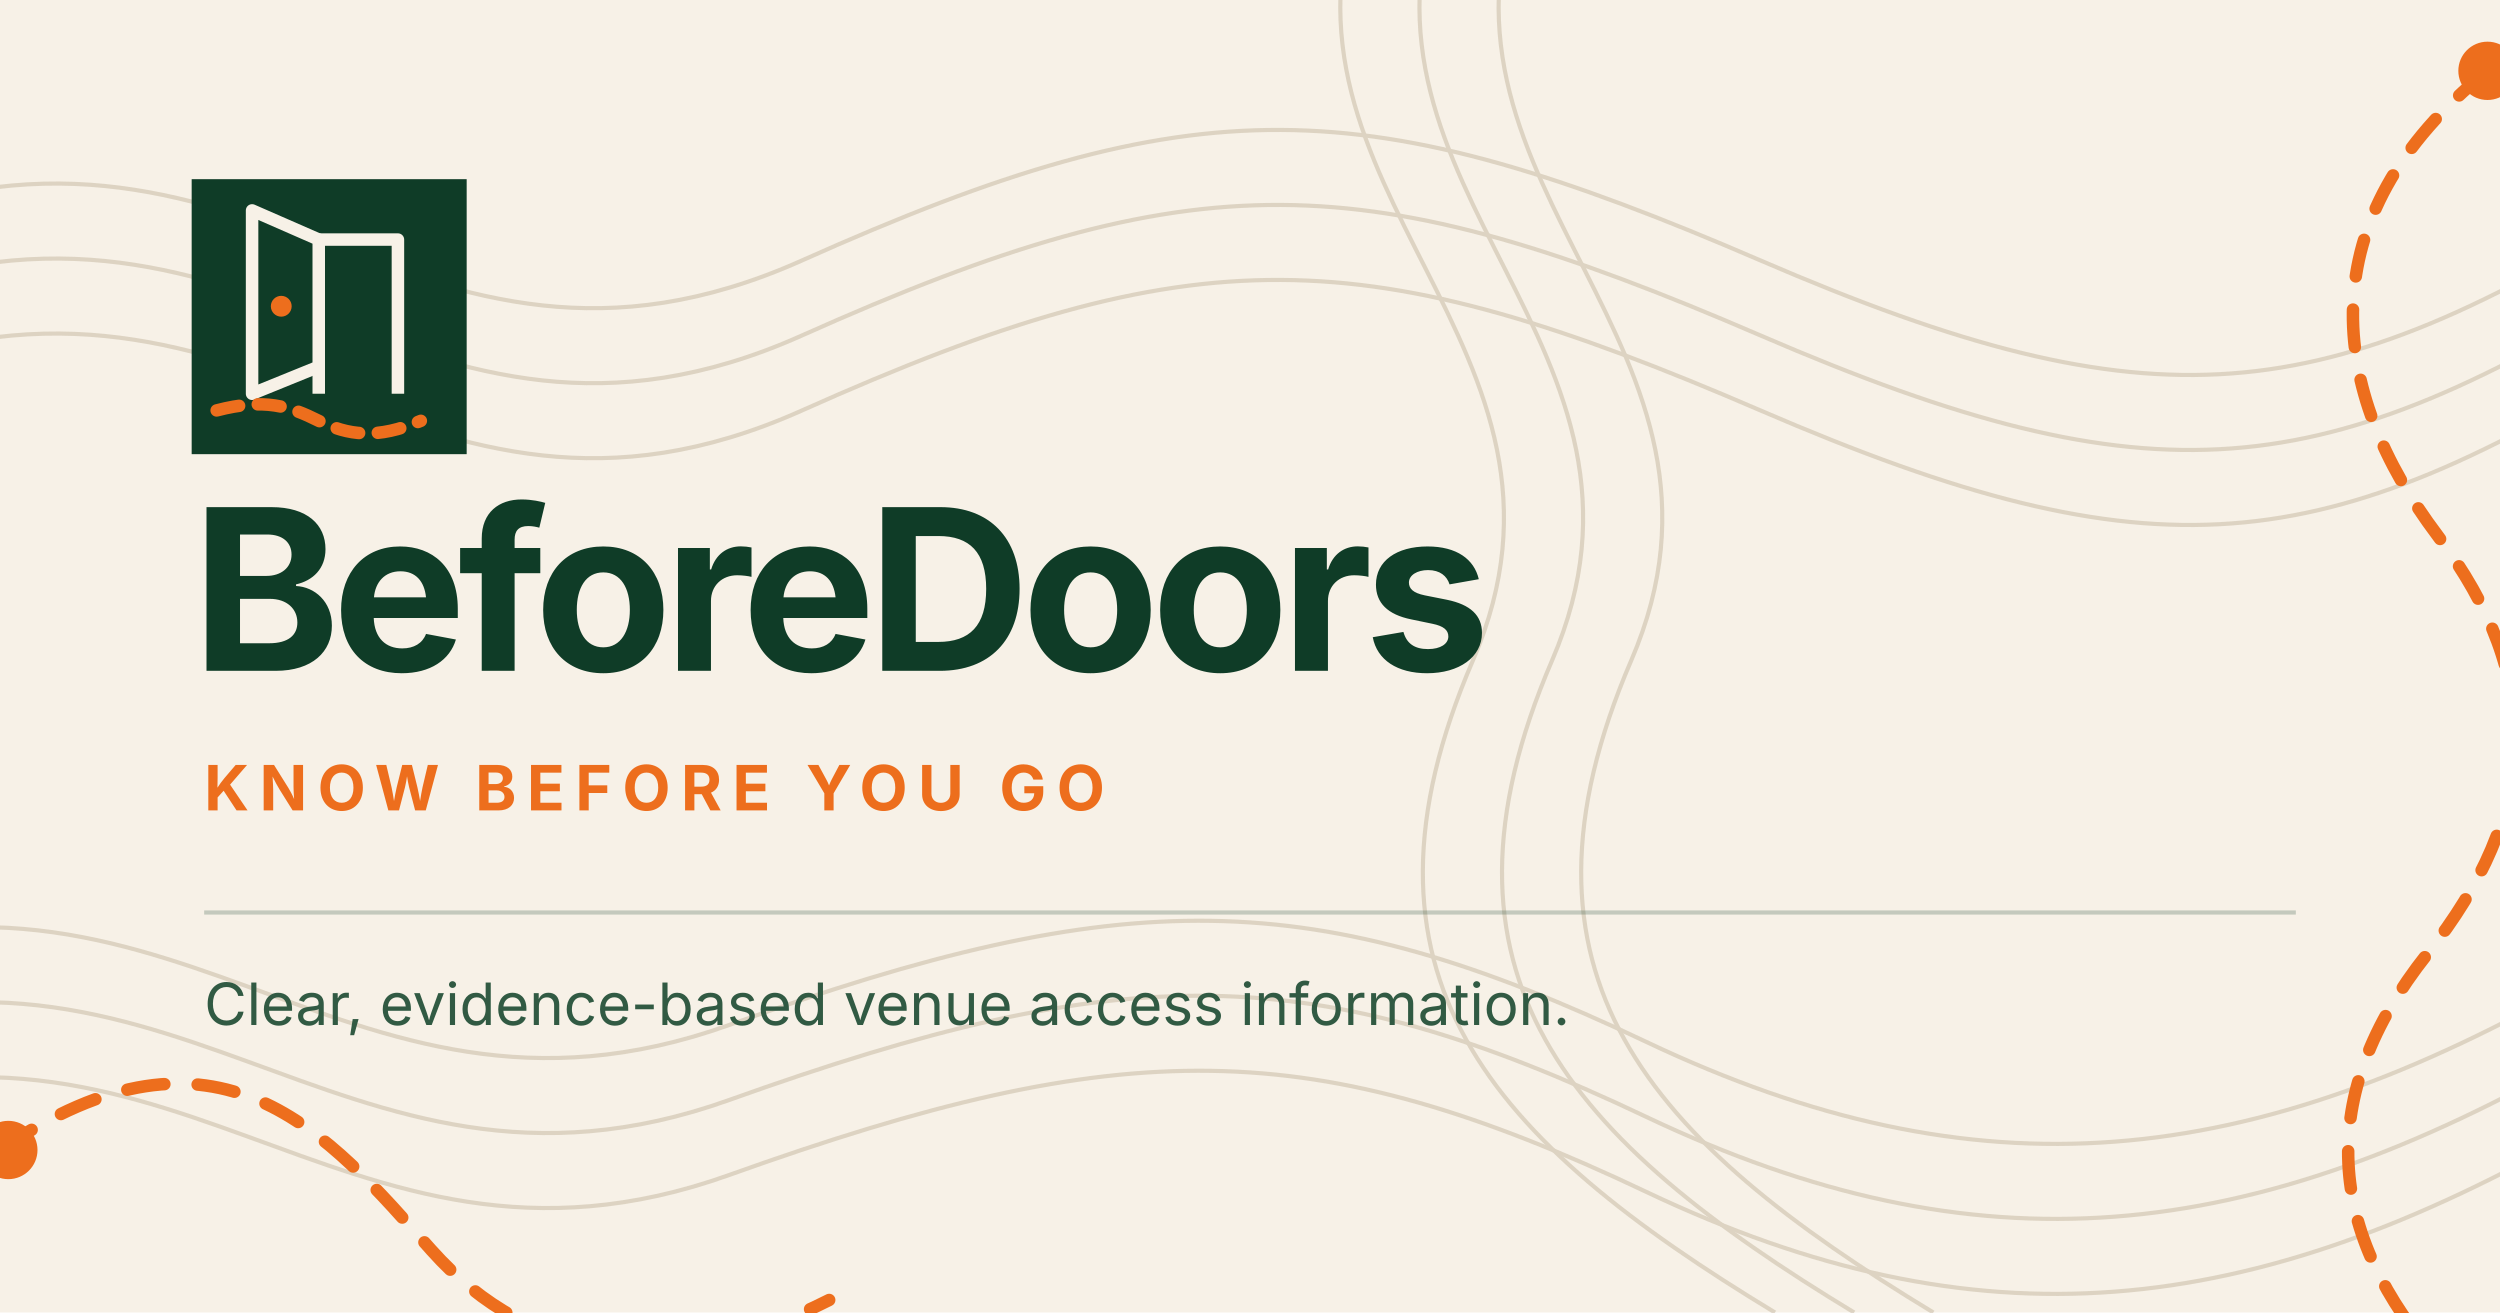
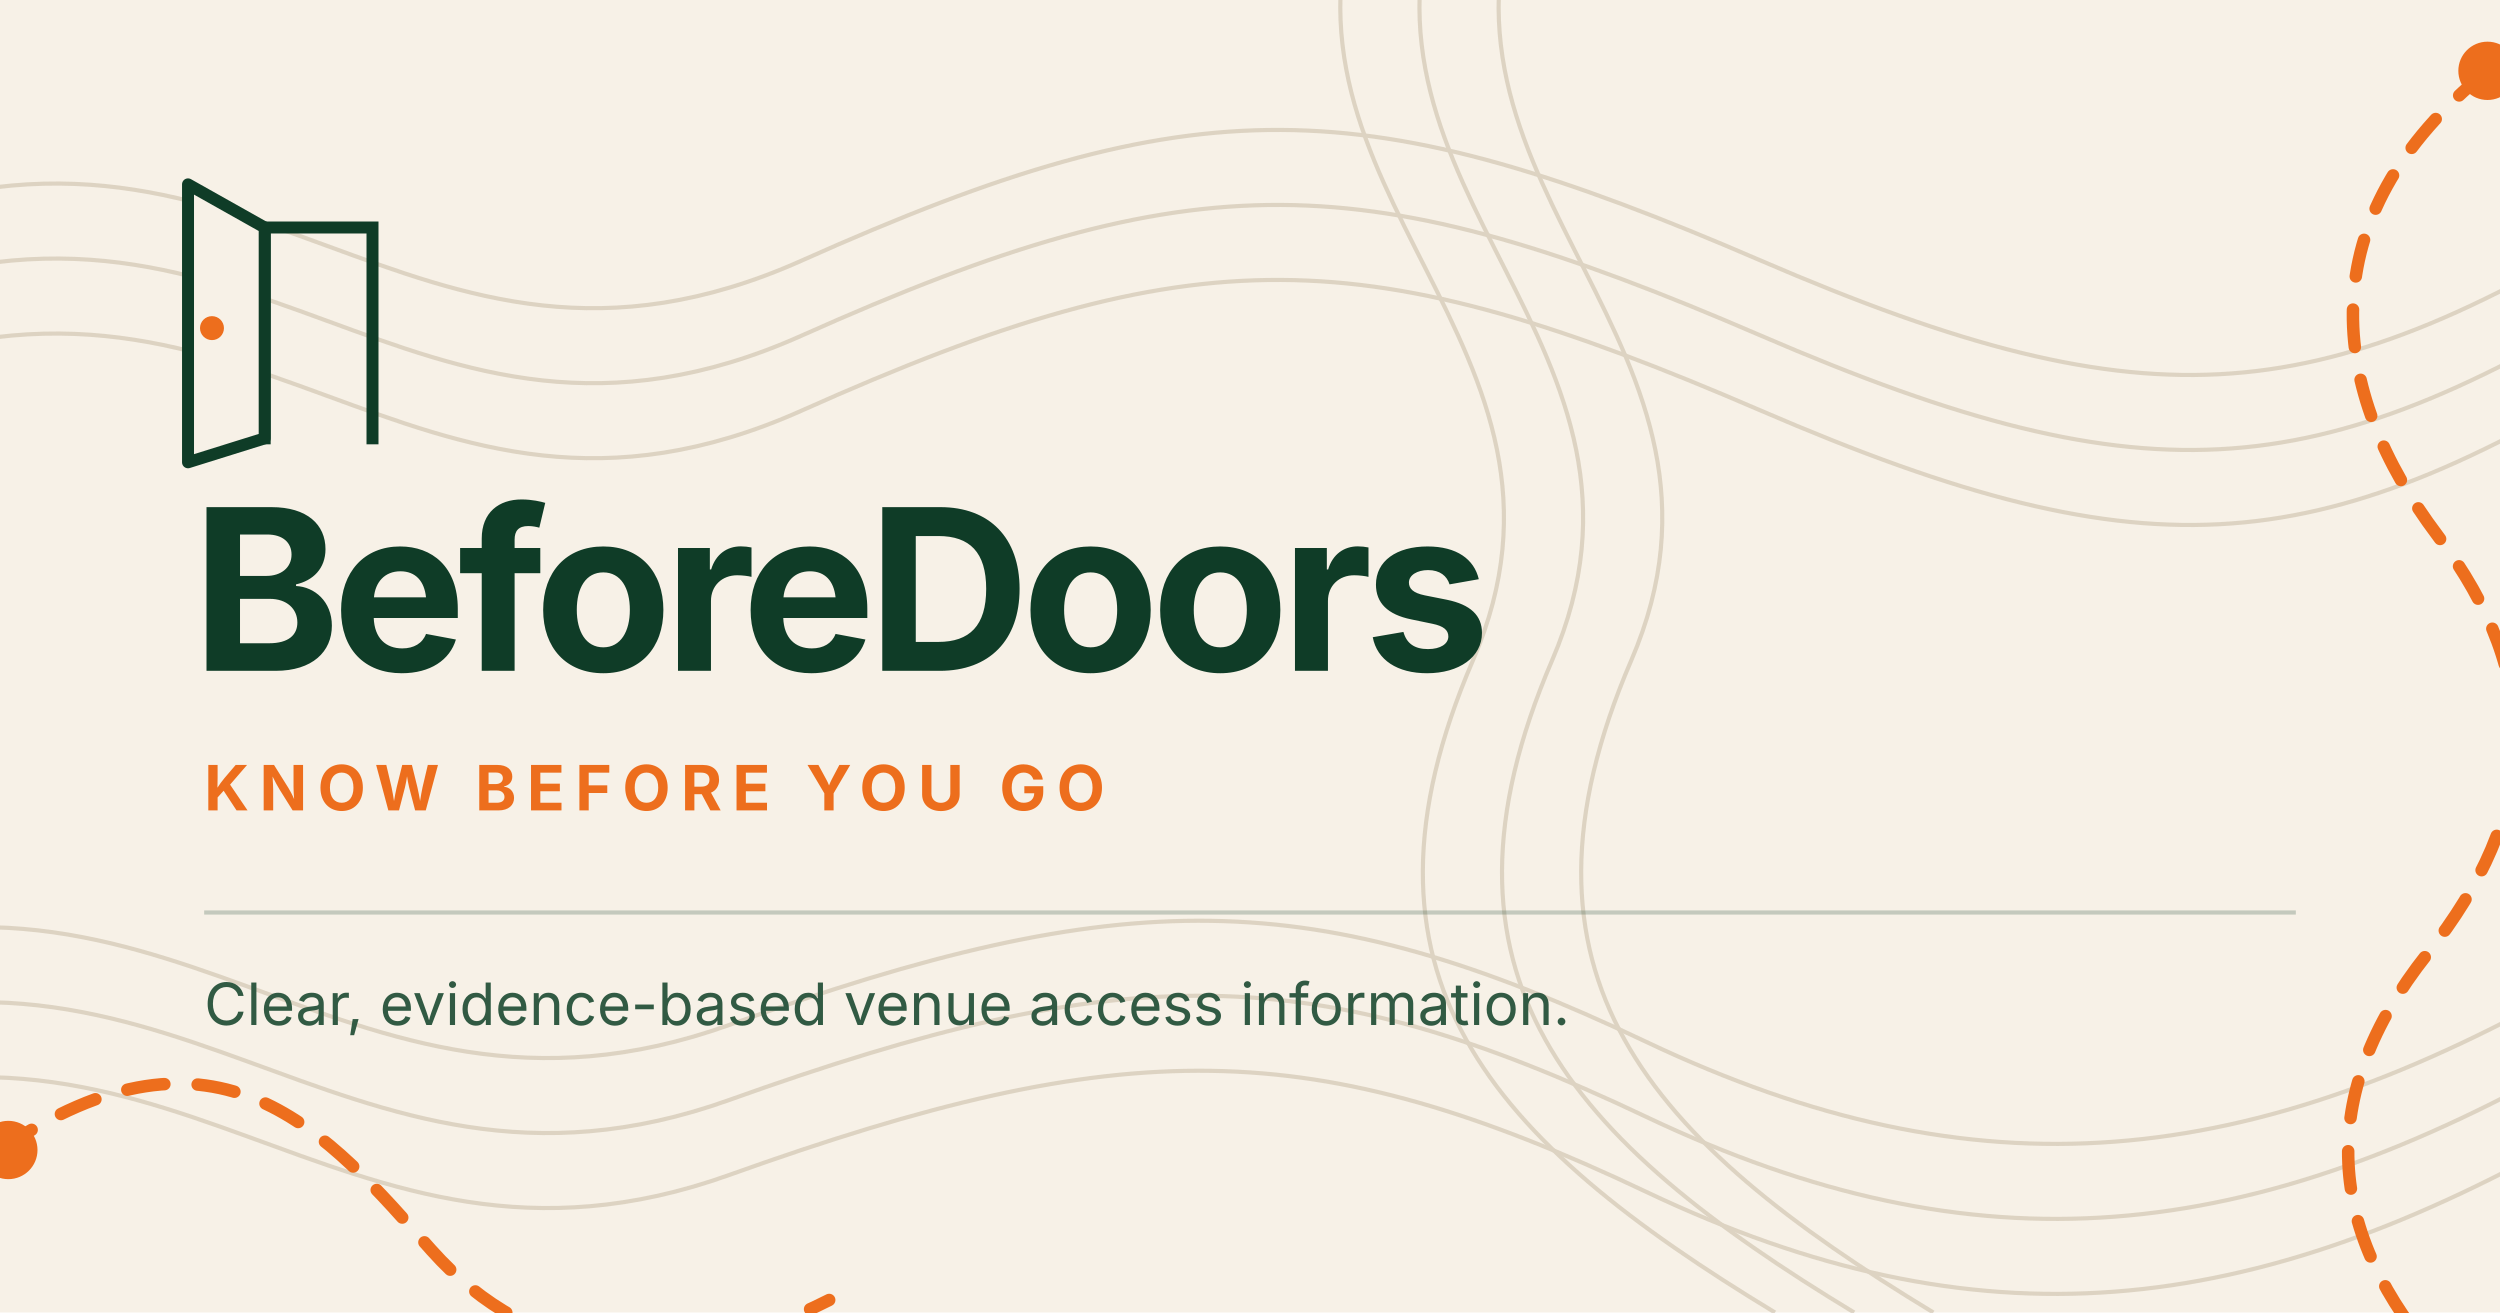
<svg xmlns="http://www.w3.org/2000/svg" width="1200" height="630" viewBox="0 0 1200 630" role="img" aria-labelledby="title desc">
  <rect width="1200" height="630" fill="#f7f1e7" />
  <g fill="none" stroke="#b9aa8f" stroke-width="2" opacity=".42">
    <path d="M-80 112C120 25 195 210 385 125s270-82 460 0 270 72 430-28 205-62 300 10" />
    <path d="M-80 148C120 61 195 246 385 161s270-82 460 0 270 72 430-28 205-62 300 10" />
    <path d="M-80 184C120 97 195 282 385 197s270-82 460 0 270 72 430-28 205-62 300 10" />
    <path d="M-120 470C80 382 160 560 350 492s280-68 440 8 290 62 450-30 216-49 310 18" />
    <path d="M-120 506C80 418 160 596 350 528s280-68 440 8 290 62 450-30 216-49 310 18" />
    <path d="M-120 542C80 454 160 632 350 564s280-68 440 8 290 62 450-30 216-49 310 18" />
    <path d="M654 -54c-54 146 118 220 53 371s8 230 145 313" />
    <path d="M692 -54c-54 146 118 220 53 371s8 230 145 313" />
    <path d="M730 -54c-54 146 118 220 53 371s8 230 145 313" />
  </g>
  <g fill="none" stroke="#ed6e1d" stroke-linecap="round" stroke-linejoin="round">
    <path d="M0 552c105-72 158-7 207 48s116 62 191 24" stroke-width="6" stroke-dasharray="18 16" />
    <path d="M1194 34c-88 71-76 154-24 223s49 133-5 201-49 134 7 197" stroke-width="6" stroke-dasharray="18 16" />
    <circle cx="4" cy="552" r="11" fill="#ed6e1d" stroke-width="6" />
    <circle cx="1194" cy="34" r="11" fill="#ed6e1d" stroke-width="6" />
  </g>
-   <g transform="translate(92 86)">
-     <rect width="132" height="132" fill="#0f3c27" />
-     <path d="M61 103V29h38v74" fill="none" stroke="#f7f1e7" stroke-width="6" stroke-linejoin="round" />
-     <path d="M61 29 29 15v88l32-13Z" fill="#0f3c27" stroke="#f7f1e7" stroke-width="6" stroke-linejoin="round" />
-     <circle cx="43" cy="61" r="5" fill="#ed6e1d" />
-     <path d="M12 111c23-6 35-2 49 5s28 9 49 0" fill="none" stroke="#ed6e1d" stroke-width="6" stroke-linecap="round" stroke-dasharray="11 9" />
+   <g transform="translate(50 77) scale(1.15)">
+     <path d="M67 116V28h45v88" fill="none" stroke="#0f3c27" stroke-linecap="square" stroke-width="5" />
+     <path d="M67 28 35 10v116l32-10Z" fill="#f7f1e7" stroke="#0f3c27" stroke-linecap="round" stroke-linejoin="round" stroke-width="5" />
+     <circle cx="45" cy="70" r="5" fill="#ed6e1d" />
  </g>
  <text x="92" y="322" fill="#0f3c27" font-family="Inter, Arial, sans-serif" font-size="108" font-weight="700" letter-spacing="-4">BeforeDoors</text>
  <text x="98" y="389" fill="#ed6e1d" font-family="Inter, Arial, sans-serif" font-size="30" font-weight="700" letter-spacing="5">KNOW BEFORE YOU GO</text>
  <path d="M98 438h1004" stroke="#0f3c27" stroke-width="2" opacity=".22" />
  <text x="98" y="492" fill="#315a43" font-family="Inter, Arial, sans-serif" font-size="28" font-weight="400">Clear, evidence-based venue access information.</text>
</svg>
